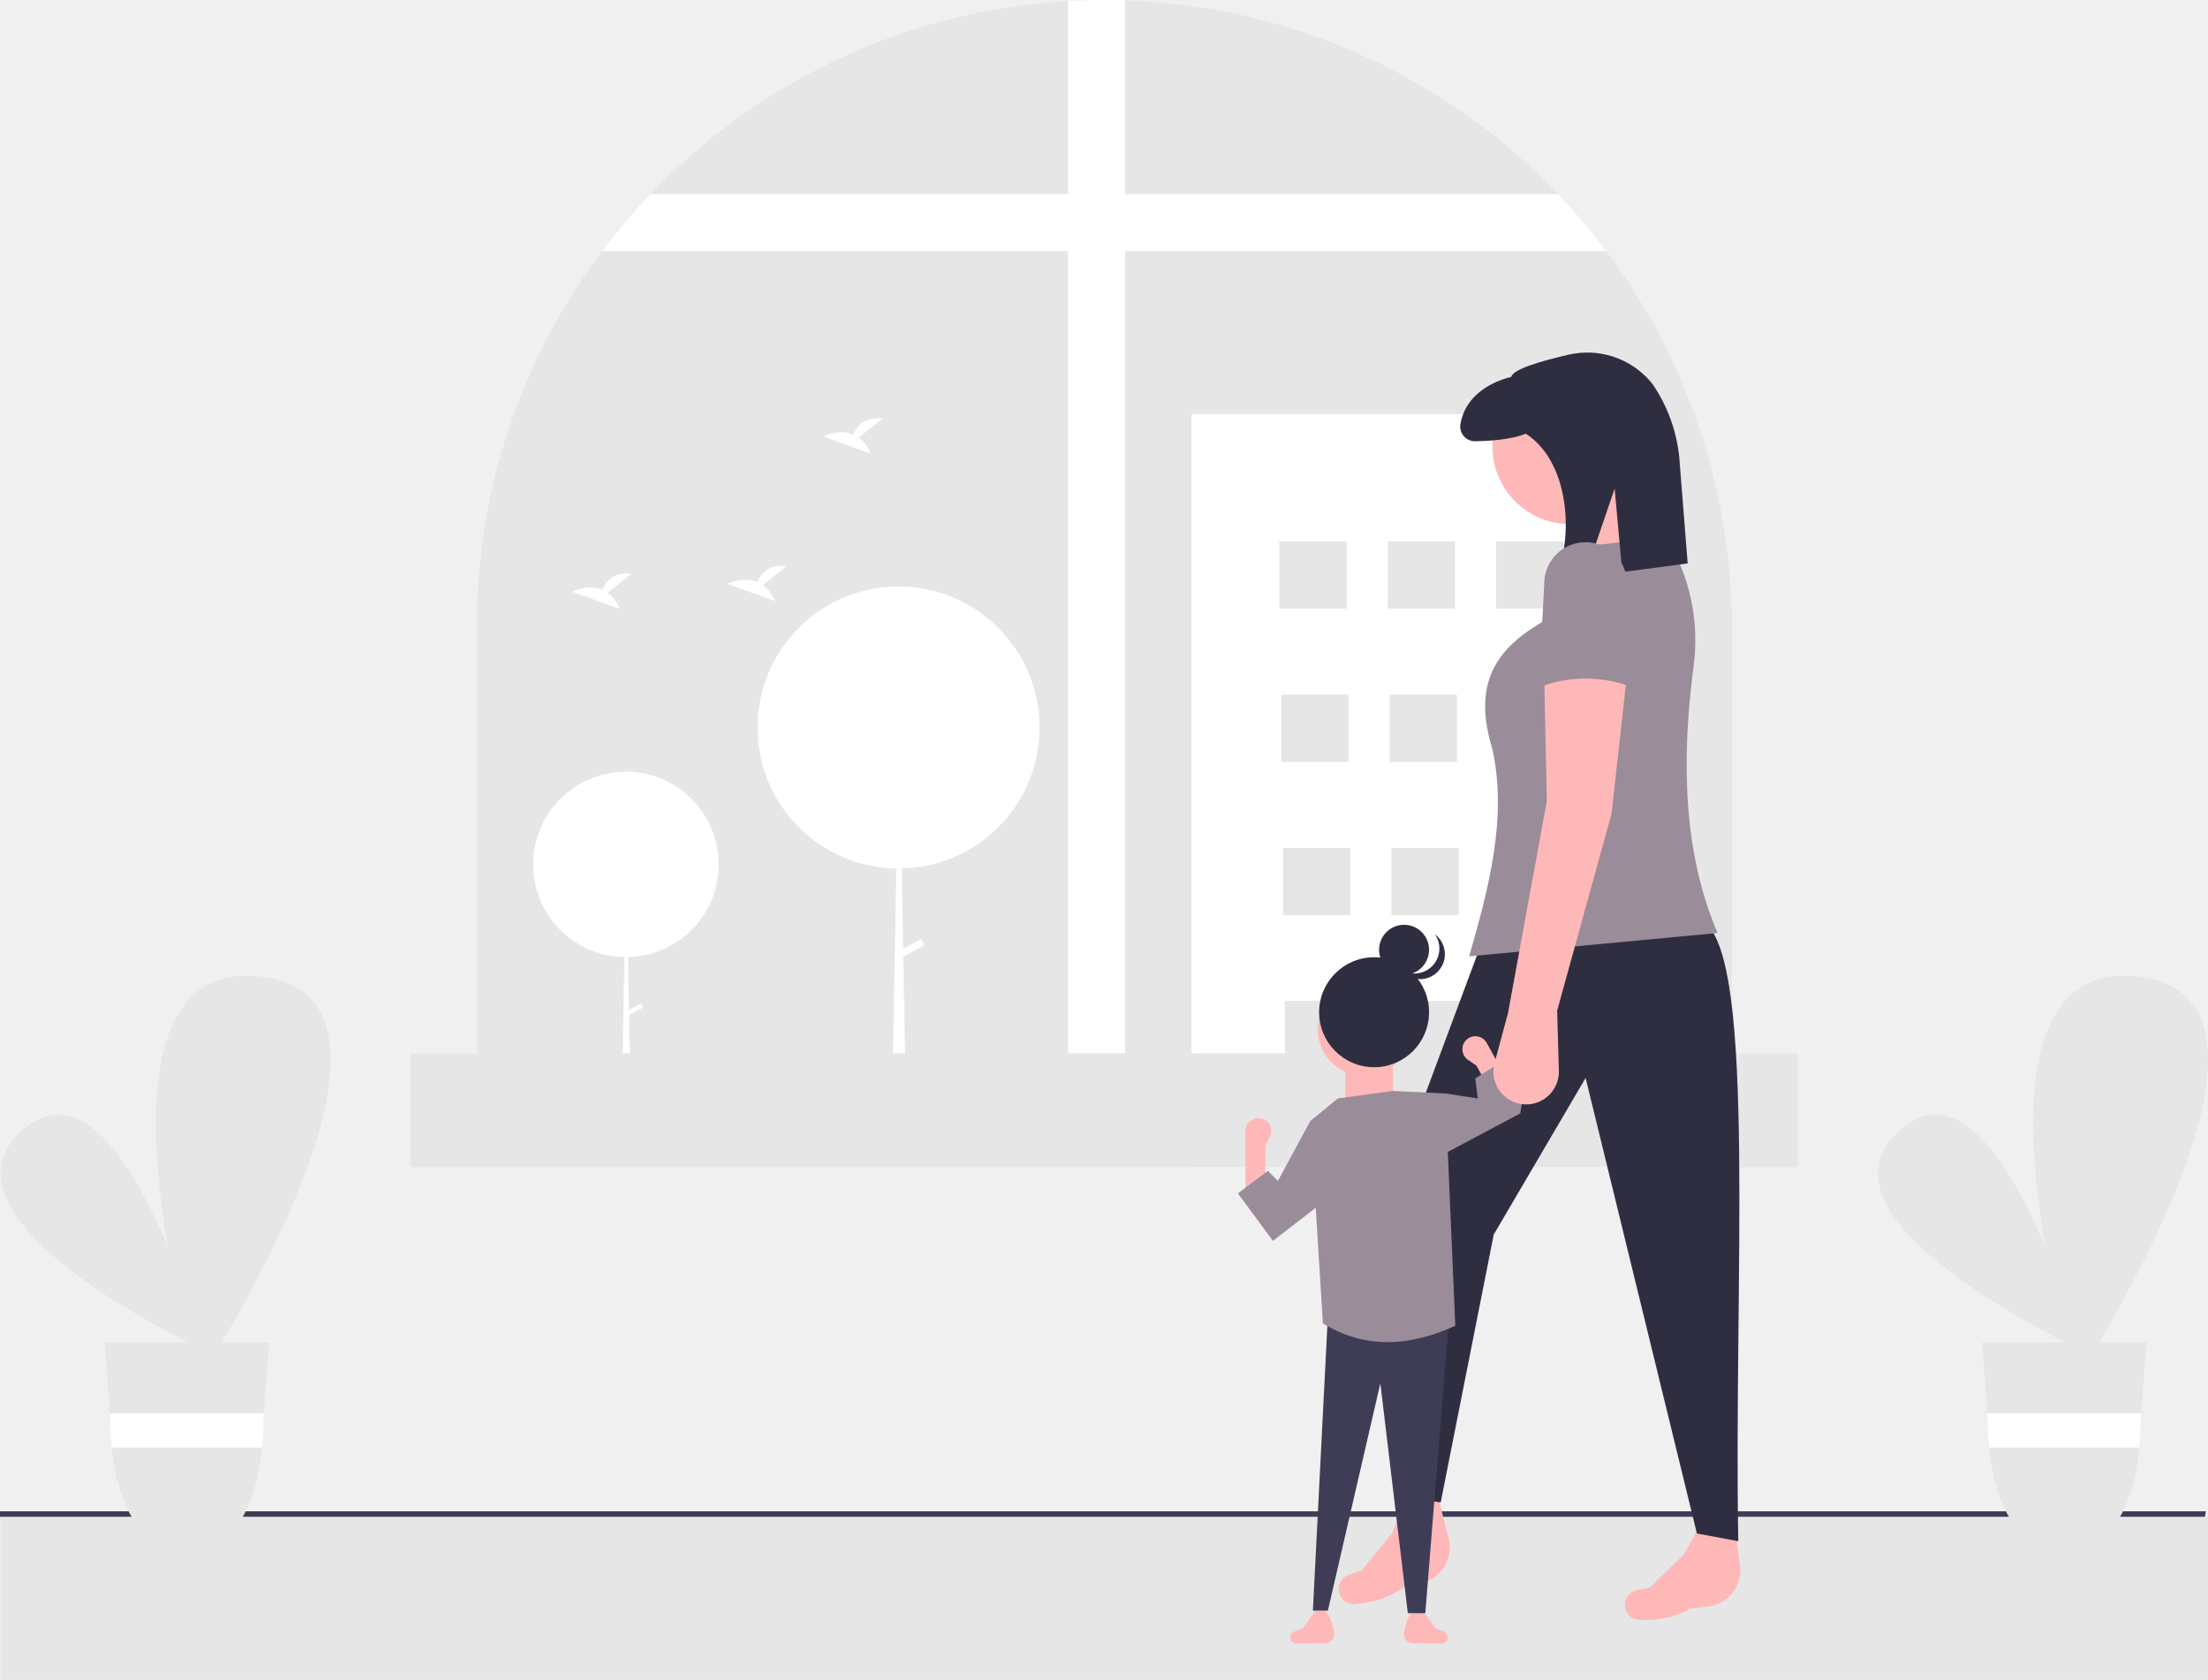
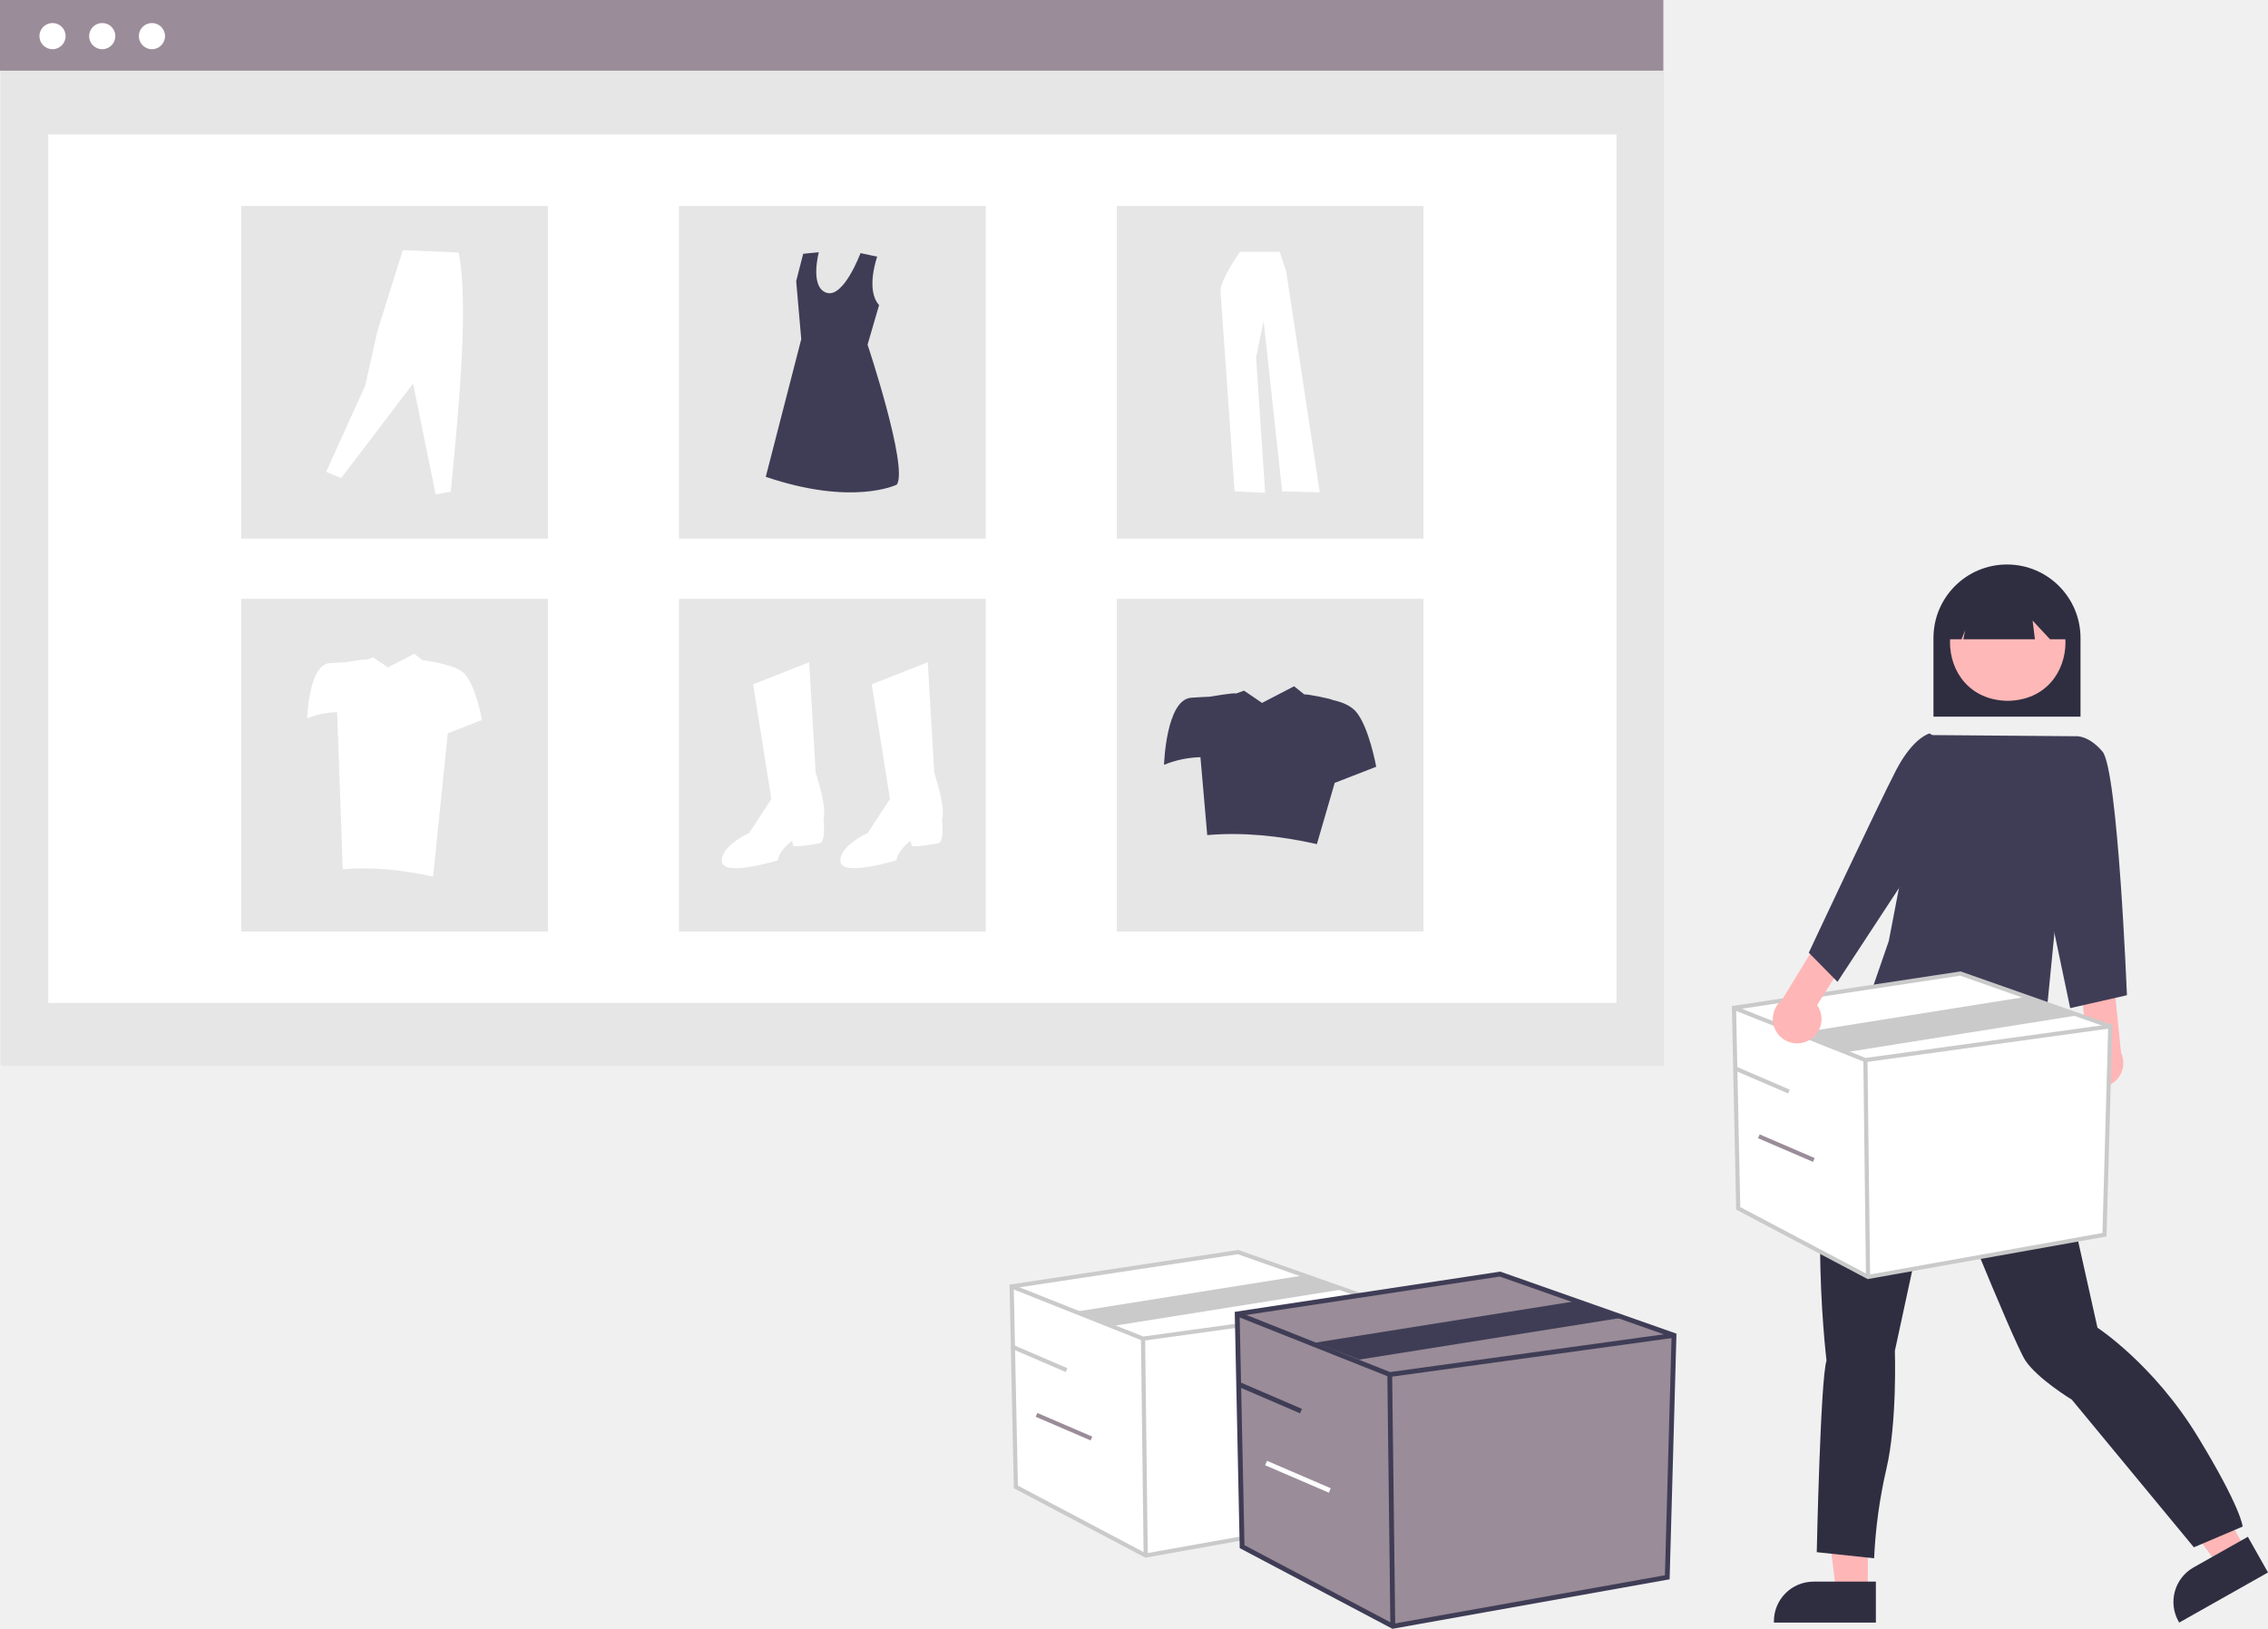
- <svg xmlns="http://www.w3.org/2000/svg" data-name="Layer 1" width="883.782" height="672.254" viewBox="0 0 883.782 672.254">
-   <rect x="0.218" y="606.996" width="883.563" height="65.257" fill="#e6e6e6" />
-   <polygon points="882.556 607.051 0 607.051 0 604.87 882.951 604.87 882.556 607.051" fill="#3f3d56" />
-   <path d="M851.298,365.062v193.182H348.92V365.062A251.191,251.191,0,0,1,585.608,114.287q7.194-.419,14.502-.414c2.776,0,5.542.041,8.287.145A250.329,250.329,0,0,1,777.723,187.448c1.357,1.357,2.693,2.724,4.029,4.112A251.036,251.036,0,0,1,851.298,365.062Z" transform="translate(-158.1093 -113.8732)" fill="#e6e6e6" />
-   <path d="M608.396,114.018v444.226H585.608V114.287q7.194-.419,14.502-.414C602.885,113.873,605.651,113.915,608.396,114.018Z" transform="translate(-158.1093 -113.8732)" fill="#fff" />
-   <path d="M801.071,214.349H399.148a251.946,251.946,0,0,1,19.318-22.788H781.752A251.948,251.948,0,0,1,801.071,214.349Z" transform="translate(-158.1093 -113.8732)" fill="#fff" />
-   <rect x="476.907" y="165.733" width="178.049" height="301.427" fill="#fff" />
-   <rect x="512.066" y="216.656" width="26.932" height="26.932" fill="#e6e6e6" />
-   <rect x="555.456" y="216.656" width="26.932" height="26.932" fill="#e6e6e6" />
-   <rect x="598.847" y="216.656" width="26.932" height="26.932" fill="#e6e6e6" />
-   <rect x="512.814" y="278.001" width="26.932" height="26.932" fill="#e6e6e6" />
-   <rect x="556.204" y="278.001" width="26.932" height="26.932" fill="#e6e6e6" />
-   <rect x="599.595" y="278.001" width="26.932" height="26.932" fill="#e6e6e6" />
-   <rect x="513.562" y="339.347" width="26.932" height="26.932" fill="#e6e6e6" />
-   <rect x="556.953" y="339.347" width="26.932" height="26.932" fill="#e6e6e6" />
-   <rect x="600.343" y="339.347" width="26.932" height="26.932" fill="#e6e6e6" />
-   <rect x="514.31" y="400.692" width="26.932" height="26.932" fill="#e6e6e6" />
-   <rect x="557.701" y="400.692" width="26.932" height="26.932" fill="#e6e6e6" />
-   <rect x="601.091" y="400.692" width="26.932" height="26.932" fill="#e6e6e6" />
-   <rect x="514.31" y="400.692" width="26.932" height="26.932" fill="#e6e6e6" />
-   <rect x="557.701" y="400.692" width="26.932" height="26.932" fill="#e6e6e6" />
-   <rect x="601.091" y="400.692" width="26.932" height="26.932" fill="#e6e6e6" />
-   <circle cx="250.528" cy="345.962" r="37.119" fill="#fff" />
-   <polygon points="250.63 345.962 250.732 345.962 252.568 451.201 248.693 451.201 250.63 345.962" fill="#fff" />
-   <rect x="411.085" y="514.494" width="1.836" height="6.934" transform="translate(520.2804 -201.7732) rotate(62.23413)" fill="#fff" />
-   <circle cx="359.658" cy="291.166" r="56.446" fill="#fff" />
-   <polygon points="359.813 291.166 359.968 291.166 362.759 451.201 356.867 451.201 359.813 291.166" fill="#fff" />
-   <rect x="521.489" y="488.158" width="2.791" height="10.545" transform="translate(557.8008 -312.9908) rotate(62.23413)" fill="#fff" />
-   <path d="M401.344,351.14l9.536-7.627c-7.408-.817-10.451,3.223-11.697,6.42-5.787-2.403-12.087.746-12.087.746l19.079,6.926A14.437,14.437,0,0,0,401.344,351.14Z" transform="translate(-158.1093 -113.8732)" fill="#fff" />
-   <path d="M501.82,288.99l9.536-7.627c-7.408-.817-10.451,3.223-11.697,6.42-5.787-2.403-12.087.746-12.087.746l19.079,6.926A14.437,14.437,0,0,0,501.82,288.99Z" transform="translate(-158.1093 -113.8732)" fill="#fff" />
-   <path d="M463.494,348.032l9.536-7.627c-7.408-.817-10.451,3.223-11.697,6.42-5.787-2.403-12.087.746-12.087.746l19.079,6.926A14.437,14.437,0,0,0,463.494,348.032Z" transform="translate(-158.1093 -113.8732)" fill="#fff" />
-   <rect x="164.398" y="421.583" width="555.205" height="45.577" fill="#e6e6e6" />
-   <path d="M239.582,654.094s-112.306-51.7-72.853-87.552S239.582,654.094,239.582,654.094Z" transform="translate(-158.1093 -113.8732)" fill="#e6e6e6" />
-   <path d="M237.627,666.158s-51.62-169.607,24.392-161.495S237.627,666.158,237.627,666.158Z" transform="translate(-158.1093 -113.8732)" fill="#e6e6e6" />
-   <path d="M199.991,651.116l2.167,28.372.034.49a130.353,130.353,0,0,0,.671,13.266c2.94,28.939,15.579,42.128,30.349,42.128s26.858-13.189,29.799-42.128a130.356,130.356,0,0,0,.671-13.266l.017-.396.009-.095,2.175-28.372Z" transform="translate(-158.1093 -113.8732)" fill="#e6e6e6" />
-   <path d="M263.706,679.488l-.009.095-.017.396a130.356,130.356,0,0,1-.671,13.266H202.862a130.353,130.353,0,0,1-.671-13.266l-.034-.49Z" transform="translate(-158.1093 -113.8732)" fill="#fff" />
-   <path d="M991.005,654.094s-112.306-51.7-72.853-87.552S991.005,654.094,991.005,654.094Z" transform="translate(-158.1093 -113.8732)" fill="#e6e6e6" />
-   <path d="M989.051,666.158s-51.62-169.607,24.392-161.495S989.051,666.158,989.051,666.158Z" transform="translate(-158.1093 -113.8732)" fill="#e6e6e6" />
-   <path d="M951.414,651.116l2.167,28.372.034.49a130.353,130.353,0,0,0,.671,13.266c2.94,28.939,15.579,42.128,30.349,42.128s26.858-13.189,29.799-42.128a130.353,130.353,0,0,0,.671-13.266l.017-.396.009-.095,2.175-28.372Z" transform="translate(-158.1093 -113.8732)" fill="#e6e6e6" />
-   <path d="M1015.13,679.488l-.009.095-.017.396a130.353,130.353,0,0,1-.671,13.266H954.285a130.353,130.353,0,0,1-.671-13.266l-.034-.49Z" transform="translate(-158.1093 -113.8732)" fill="#fff" />
-   <path d="M841.892,756.805l-7.363.865c-5.816,3.506-12.642,4.826-20.202,4.558a6.058,6.058,0,0,1-5.132-3.145h0a6.004,6.004,0,0,1,3.917-8.708l5.595-1.303,13.5-13.203,8.144-14.74,11.83,1.357,2.463,18.722h0A14.492,14.492,0,0,1,841.892,756.805Z" transform="translate(-158.1093 -113.8732)" fill="#ffb8b8" />
-   <path d="M727.217,747.333l-7.216,1.698c-5.378,4.146-12.01,6.235-19.551,6.83a6.058,6.058,0,0,1-5.457-2.54h0a6.004,6.004,0,0,1,2.899-9.097l5.41-1.932,11.908-14.656L721.621,712.065h11.908l4.58,18.319h0A14.492,14.492,0,0,1,727.217,747.333Z" transform="translate(-158.1093 -113.8732)" fill="#ffb8b8" />
-   <path d="M721.301,713.101l13.466,2.072,21.235-107.208,36.772-62.668,44.541,182.306,16.573,3.107c-1.858-102.664,7.212-231.912-13.466-247.563l-90.117,10.358L710.943,599.16Z" transform="translate(-158.1093 -113.8732)" fill="#2f2e41" />
-   <circle cx="628.449" cy="178.681" r="31.075" fill="#ffb8b8" />
-   <polygon points="671.954 226.329 634.664 232.544 625.342 199.397 652.273 191.111 671.954 226.329" fill="#ffb8b8" />
-   <path d="M845.601,487.29l-99.44,9.322c7.972-27.72,15.276-55.343,9.322-82.866-7.56-24.572-.263-39.184,19.681-50.756l13.466-30.039,36.254-4.143,0,0A78.256,78.256,0,0,1,835.992,380.558C830.826,419.736,832.221,456.091,845.601,487.29Z" transform="translate(-158.1093 -113.8732)" fill="#9a8c98" />
-   <path d="M785.859,255.853c-10.371,2.369-22.175,5.727-22.837,8.847-10.668,2.688-18.721,9.128-20.365,18.945a5.879,5.879,0,0,0,5.898,6.818c5.802-.075,14.511-.63,20.262-3.032,16.707,10.765,19.511,38.763,12.215,57.821l11.481-1.052,11.878-34.772,3.034,33.405,26.2-3.464-3.375-42.597a63.465,63.465,0,0,0-9.967-28.142,23.966,23.966,0,0,0-1.875-2.429A33.3,33.3,0,0,0,785.859,255.853Z" transform="translate(-158.1093 -113.8732)" fill="#2f2e41" />
-   <path d="M720.055,767.489a3.65,3.65,0,0,0,3.59,4.052l11.653.12a2.485,2.485,0,0,0,2.312-2.479h0a2.485,2.485,0,0,0-1.562-2.307l-3.438-1.375-5-7h-4a18.321,18.321,0,0,0-3.552,8.969l-.002.02Z" transform="translate(-158.1093 -113.8732)" fill="#ffb8b8" />
-   <path d="M692.164,767.489a3.65,3.65,0,0,1-3.59,4.052l-11.653.12a2.485,2.485,0,0,1-2.312-2.479h0a2.485,2.485,0,0,1,1.562-2.307L679.609,765.5l5-7h4a18.321,18.321,0,0,1,3.552,8.969l.002.02Z" transform="translate(-158.1093 -113.8732)" fill="#ffb8b8" />
-   <polygon points="525.5 644.627 531.5 644.627 552.5 553.627 563.5 645.627 570.5 645.627 580 527.127 531.5 526.627 525.5 644.627" fill="#3f3d56" />
-   <path d="M656.609,591.5h8v-19l1.82-3.64a5.184,5.184,0,0,0-3.848-7.441h0a5.184,5.184,0,0,0-5.972,5.123V591.5Z" transform="translate(-158.1093 -113.8732)" fill="#ffb8b8" />
-   <circle cx="546" cy="412.127" r="18.5" fill="#ffb8b8" />
-   <rect x="696.609" y="535.5" width="19" height="22" transform="translate(1254.109 979.1268) rotate(-180)" fill="#ffb8b8" />
-   <path d="M687.609,643.5c16.818,10.378,34.598,9.364,53,1l-4-93-21-1-22,3-11,9Z" transform="translate(-158.1093 -113.8732)" fill="#9a8c98" />
-   <polygon points="509.5 496.627 531.5 479.627 524.5 448.627 511.5 472.627 507.5 468.627 495.5 477.627 509.5 496.627" fill="#9a8c98" />
-   <path d="M765.265,553.097l-6.997,3.878-9.21-16.618-3.356-2.301a5.184,5.184,0,0,1-.242-8.374h0a5.184,5.184,0,0,1,7.707,1.586l2.888,5.211Z" transform="translate(-158.1093 -113.8732)" fill="#ffb8b8" />
-   <polygon points="568 467.127 594.551 453.032 608.5 445.627 610.5 433.627 601.5 424.627 590.5 431.627 591.5 439.627 578.5 437.627 568 467.127" fill="#9a8c98" />
-   <circle cx="550" cy="405.127" r="22" fill="#2f2e41" />
-   <circle cx="562" cy="380.127" r="10" fill="#2f2e41" />
-   <path d="M719.624,502.36a9.997,9.997,0,0,0,12.834-14.57A9.994,9.994,0,1,1,718.238,501.473,10.02,10.02,0,0,0,719.624,502.36Z" transform="translate(-158.1093 -113.8732)" fill="#2f2e41" />
-   <path d="M781.38,518.365l.687,24.048a13.112,13.112,0,0,1-11.802,13.421h0a13.112,13.112,0,0,1-13.962-16.468l5.396-19.966,15.537-84.938-1.036-49.72,33.147-1.036-6.215,55.935Z" transform="translate(-158.1093 -113.8732)" fill="#ffb8b8" />
-   <path d="M811.419,388.886a52.381,52.381,0,0,0-37.29,0l2.072-41.433a16.573,16.573,0,0,1,16.573-16.573h0a16.573,16.573,0,0,1,16.573,16.573Z" transform="translate(-158.1093 -113.8732)" fill="#9a8c98" />
+ <svg xmlns="http://www.w3.org/2000/svg" data-name="Layer 1" width="879.125" height="631.485" viewBox="0 0 879.125 631.485">
+   <rect id="b93b1ef9-49b5-4354-905b-d9dddde45a10" data-name="Rectangle 338" x="0.275" y="0.365" width="644.725" height="412.91" fill="#e6e6e6" />
+   <rect id="ef7485f9-8ecd-46d9-949e-abdd8aa9e360" data-name="Rectangle 339" x="18.711" y="52.154" width="607.853" height="336.693" fill="#fff" />
+   <rect id="b4c2a7ec-beab-40bc-b587-23a202562f78" data-name="Rectangle 340" width="644.725" height="27.39" fill="#9a8c98" />
+   <circle id="bd6d3ebf-cb6f-4fcb-b7cd-ad5a287d3324" data-name="Ellipse 513" cx="20.355" cy="14.004" r="5.077" fill="#fff" />
+   <circle id="efb1158e-7a7d-4adb-9063-fc7dc50c76d5" data-name="Ellipse 514" cx="39.624" cy="14.004" r="5.077" fill="#fff" />
+   <circle id="b51f9e19-f36b-4f29-afd5-008bb0fc20dd" data-name="Ellipse 515" cx="58.893" cy="14.004" r="5.077" fill="#fff" />
+   <rect id="b636d421-4358-445b-b124-1d058e78c733" data-name="Rectangle 341" x="93.5" y="79.848" width="118.887" height="128.982" fill="#e6e6e6" />
+   <rect id="ab9c902d-64a9-4a2b-a9ec-6dc7022c80f6" data-name="Rectangle 342" x="263.193" y="79.848" width="118.887" height="128.982" fill="#e6e6e6" />
+   <rect id="f4a232af-026e-479b-8040-5c62e5965d9e" data-name="Rectangle 343" x="432.885" y="79.848" width="118.887" height="128.982" fill="#e6e6e6" />
+   <rect id="ada16aa4-f84d-4851-87ee-a2852d96226a" data-name="Rectangle 344" x="93.5" y="232.176" width="118.887" height="128.982" fill="#e6e6e6" />
+   <rect id="ebfcbe07-3b81-4d69-a4f5-6a8318d20e8d" data-name="Rectangle 345" x="263.193" y="232.176" width="118.887" height="128.982" fill="#e6e6e6" />
+   <rect id="ead16b6d-d132-49a9-a42f-1f570e523a46" data-name="Rectangle 346" x="432.885" y="232.176" width="118.887" height="128.982" fill="#e6e6e6" />
+   <path id="ab8ff6e3-f37e-4992-8347-ee905fdba816-811" data-name="Path 2643" d="M452.365,399.583l21.722-8.588,2.526,42.939s4.546,13.134,3.031,18.186c0,0,1.01,8.588-1.516,9.093s-9.6,1.516-10.1,1.01-.505-2.021-.505-2.021-5.052,3.536-5.557,7.577c0,0-21.217,6.567-21.722.505s10.608-11.114,10.608-11.114l8.588-13.134Z" transform="translate(-160.4375 -134.2577)" fill="#fff" />
+   <path id="e647835b-1773-4993-9de9-376235a5ef39-812" data-name="Path 2644" d="M498.337,399.583l21.719-8.588,2.526,42.939s4.546,13.134,3.031,18.186c0,0,1.01,8.588-1.516,9.093s-9.6,1.516-10.1,1.01-.505-2.021-.505-2.021-5.052,3.536-5.557,7.577c0,0-21.217,6.567-21.722.505s10.608-11.114,10.608-11.114l8.588-13.134Z" transform="translate(-160.4375 -134.2577)" fill="#fff" />
+   <path id="ee50e840-b8e9-4cc0-9b2e-64e12816c6e5-813" data-name="Path 2645" d="M500.459,233.768s-4.625,12.924.734,18.752l-4.468,15.353s15.874,47.622,11.339,54.274c0,0-16.932,8.466-50.8-3.024l13.757-53.367-1.965-22.526,2.721-10.583,6.047-.6s-3.628,13.606,3.024,15.723,13.141-15.383,13.141-15.383Z" transform="translate(-160.4375 -134.2577)" fill="#3f3d56" />
+   <path id="b668efb4-5504-4326-941b-9be143c4d030-814" data-name="Path 2646" d="M286.858,317.195l5.837,2.388,27.858-36.613,8.755,42.98,5.837-1.061c3.744-37.055,6.8-74.85,3.051-92.726l-21.623-.929-9.816,31.311-4.776,21.225Z" transform="translate(-160.4375 -134.2577)" fill="#fff" />
+   <path id="b699d661-049e-451c-8a7e-64343ac1c335-815" data-name="Path 2647" d="M641.115,231.87s-7.966,11.074-7.577,15.543,5.44,77.327,5.44,77.327l11.852.583-3.5-52.458,2.914-14.183,7.189,66.058,14.572.389-13.017-85.681-2.526-7.577Z" transform="translate(-160.4375 -134.2577)" fill="#fff" />
+   <path id="a4f25674-ecb7-42aa-ae9a-d508200b11eb-816" data-name="Path 2648" d="M686.138,410.276c-2.115-2.538-5.751-3.91-9.242-4.652.1-.317-10.618-2.532-10.8-2.076l-4.041-3.219-12.417,6.447-6.977-4.75-3.241,1.15c.132-.572-10.061,1.194-10.061,1.194-1.947.07-4.434.192-7.218.406-9.749.75-10.5,26-10.5,26a39.85,39.85,0,0,1,14.113-2.955l2.635,30.2c13.553-1.162,27.767.19,42.5,3.5l6.909-23.74,16.089-6.257S691.138,416.275,686.138,410.276Z" transform="translate(-160.4375 -134.2577)" fill="#3f3d56" />
+   <path id="b6d7fb25-d94e-4ba0-9382-3f72a4c565e4-817" data-name="Path 2649" d="M340.878,395.895c-1.743-2.091-4.738-3.222-7.615-3.833.086-.262-8.749-2.086-8.9-1.71l-3.33-2.652-10.229,5.312-5.749-3.913-2.67.948c.109-.471-8.29.983-8.29.983-1.6.058-3.654.158-5.947.335-8.033.618-8.651,21.421-8.651,21.421a32.837,32.837,0,0,1,11.629-2.435l2.171,60.914c11.167-.958,22.879.157,35.015,2.884l5.692-55.59,13.257-5.155S344.997,400.84,340.878,395.895Z" transform="translate(-160.4375 -134.2577)" fill="#fff" />
+   <path id="abb48a01-b3b6-4bc9-9e6f-5cc93133d8eb-818" data-name="Path 2682" d="M909.888,412.109h57v-30.5a28.5,28.5,0,1,0-57,0Z" transform="translate(-160.4375 -134.2577)" fill="#2f2e41" />
+   <path id="f1b40e10-dbea-4491-93e9-bf21ee1afe95-819" data-name="Path 2683" d="M884.442,751.453h-12.259l-5.833-47.292h18.094Z" transform="translate(-160.4375 -134.2577)" fill="#ffb6b6" />
+   <path id="f19e2682-d3fb-40a9-8809-be7b68a78ac9-820" data-name="Path 2684" d="M887.57,747.45h-24.145a15.387,15.387,0,0,0-15.386,15.385v.5h39.531Z" transform="translate(-160.4375 -134.2577)" fill="#2f2e41" />
+   <path id="b3618d44-3857-42e4-aed2-10e127155f21-821" data-name="Path 2685" d="M1030.997,735.092l-10.676,6.027-28.328-38.311,15.757-8.895Z" transform="translate(-160.4375 -134.2577)" fill="#ffb6b6" />
+   <path id="a172411a-a77d-4e4f-ac70-c8342021cfb1-822" data-name="Path 2686" d="M1031.752,730.069l-21.025,11.866h0a15.387,15.387,0,0,0-5.834,20.963l.246.435,34.424-19.433Z" transform="translate(-160.4375 -134.2577)" fill="#2f2e41" />
+   <path id="bd1532c7-07e2-44c0-82ff-fc8e0d37942d-823" data-name="Path 2687" d="M952.642,538.782l.946,4.73s2.838,2.838,1.419,4.257-.946,8.042-.946,8.042c.794,12.076,16.573,79.936,19.395,93.189,0,0,21.76,14.191,38.789,42.1s17.5,35.005,17.5,35.005l-18.918,8.043-47.3-57.238s-13.245-8.042-17.976-15.137-34.064-80.418-34.064-80.418l-16.56,76.633s.946,27.909-3.311,45.885a192.522,192.522,0,0,0-4.73,34.532l-22.233-2.365s1.419-67.172,3.784-74.268c0,0-9.934-81.836,9.934-114.476l16.012-42.687,15.682-6.036Z" transform="translate(-160.4375 -134.2577)" fill="#2f2e41" />
+   <path id="e2a54528-859f-4f0e-9aca-6130773a8d3b-824" data-name="Path 2688" d="M938.682,360.565c-29.847.51-29.842,44.907,0,45.412C968.527,405.467,968.523,361.07,938.682,360.565Z" transform="translate(-160.4375 -134.2577)" fill="#ffb8b8" />
+   <path id="aeace49c-5333-476f-965d-52da8fac2318-825" data-name="Path 2689" d="M915.711,382.093h5.073l1.381-3.454-.691,3.454h27.745l-.9-7.227,6.744,7.227h6.727v-3.916a23.038,23.038,0,1,0-46.076-.033v.033Z" transform="translate(-160.4375 -134.2577)" fill="#2f2e41" />
+   <path id="aa5a3aa9-e50b-4b43-b42d-0c1415925835-826" data-name="Path 2690" d="M907.904,419.235l56.4.457-11.916,120.917s-65.959-3.481-66-23.614l6.179-17.891Z" transform="translate(-160.4375 -134.2577)" fill="#3f3d56" />
+   <path id="aca4d347-909c-4b66-b72e-6bb1477aee43-827" data-name="Path 2693" d="M966.727,552.298a9.377,9.377,0,0,1,2.7-14.122l-2.451-21.287,12.573-4.645,3.039,30.111a9.428,9.428,0,0,1-15.861,9.943Z" transform="translate(-160.4375 -134.2577)" fill="#ffb6b6" />
+   <path id="eab38d24-ad2d-4cbe-aaaa-db975580c866-828" data-name="Path 2694" d="M956.888,430.109l7.421-10.373s5.079-1.127,11.079,5.873,9.5,94.5,9.5,94.5l-22,5-13-62Z" transform="translate(-160.4375 -134.2577)" fill="#3f3d56" />
+   <polygon points="672.135 390.739 673.771 468.476 724.096 495.071 815.744 478.705 817.995 397.899 759.896 377.441 672.135 390.739" fill="#fff" />
+   <path d="M884.402,630.168,833.415,603.223l-1.661-78.916,88.658-13.433.189.066L979.252,531.593l-2.285,82.046ZM835.002,602.244l49.662,26.245,90.732-16.202,2.216-79.566L920.256,512.523,833.39,525.685Z" transform="translate(-160.4375 -134.2577)" fill="#cacaca" />
+   <polygon points="722.973 411.816 722.776 411.738 671.838 391.485 672.431 389.992 723.173 410.166 817.885 397.103 818.105 398.695 722.973 411.816" fill="#cacaca" />
+   <rect x="883.218" y="545.246" width="1.607" height="84.086" transform="translate(-167.5157 -123.4613) rotate(-0.69695)" fill="#cacaca" />
+   <polygon points="716.536 407.792 698.174 400.348 786.569 386.263 804.931 393.706 716.536 407.792" fill="#cacaca" />
+   <rect x="842.417" y="541.277" width="1.607" height="23.186" transform="translate(-158.4769 974.4608) rotate(-66.70554)" fill="#cacaca" />
+   <rect x="852.06" y="567.797" width="1.607" height="23.186" transform="translate(-177.0052 999.3509) rotate(-66.70554)" fill="#9a8c98" />
+   <polygon points="392.135 498.739 393.771 576.476 444.096 603.071 535.744 586.705 537.995 505.899 479.896 485.441 392.135 498.739" fill="#fff" />
+   <path d="M604.402,738.168,553.415,711.223l-1.661-78.916,88.658-13.433.189.066L699.252,639.593l-2.285,82.046ZM555.002,710.244l49.662,26.245,90.732-16.202,2.216-79.566L640.256,620.523,553.39,633.685Z" transform="translate(-160.4375 -134.2577)" fill="#cacaca" />
+   <polygon points="442.973 519.816 442.776 519.738 391.838 499.485 392.431 497.992 443.173 518.166 537.885 505.103 538.105 506.695 442.973 519.816" fill="#cacaca" />
+   <rect x="603.218" y="653.246" width="1.607" height="84.086" transform="translate(-168.8501 -126.8591) rotate(-0.69695)" fill="#cacaca" />
+   <polygon points="432.088 513.962 418.174 508.348 506.569 494.263 520.482 499.877 432.088 513.962" fill="#cacaca" />
+   <rect x="562.417" y="649.277" width="1.607" height="23.186" transform="translate(-426.9454 782.5758) rotate(-66.70554)" fill="#cacaca" />
+   <rect x="572.06" y="675.797" width="1.607" height="23.186" transform="translate(-445.4736 807.4659) rotate(-66.70554)" fill="#9a8c98" />
+   <polygon points="479.563 509.397 481.463 599.638 539.882 630.51 646.271 611.512 648.883 517.709 581.44 493.961 479.563 509.397" fill="#9a8c98" />
+   <path d="M700.167,765.742l-59.188-31.278-1.929-91.608,102.918-15.594.219.077L810.272,651.312l-2.652,95.242ZM642.821,733.327l57.65,30.466,105.326-18.808,2.572-92.364-66.582-23.445-100.837,15.278Z" transform="translate(-160.4375 -134.2577)" fill="#3f3d56" />
+   <polygon points="538.578 533.865 538.35 533.774 479.218 510.264 479.907 508.53 538.81 531.949 648.755 516.785 649.01 518.633 538.578 533.865" fill="#3f3d56" />
+   <rect x="698.792" y="667.161" width="1.866" height="97.61" transform="translate(-169.0945 -125.6935) rotate(-0.69695)" fill="#3f3d56" />
+   <polygon points="526.888 527.112 509.79 520.553 612.402 504.202 629.501 510.761 526.888 527.112" fill="#3f3d56" />
+   <rect x="651.428" y="662.554" width="1.866" height="26.916" transform="translate(-386.9633 873.6041) rotate(-66.70554)" fill="#3f3d56" />
+   <rect x="662.623" y="693.339" width="1.866" height="26.916" transform="translate(-408.4716 902.4975) rotate(-66.70554)" fill="#fff" />
+   <path id="af1e2e82-f248-43bd-a869-489ddf745161-829" data-name="Path 2691" d="M861.105,537.851a9.377,9.377,0,0,0,3.673-13.9l11.422-18.13-9.324-9.628-15.771,25.829a9.428,9.428,0,0,0,10,15.83Z" transform="translate(-160.4375 -134.2577)" fill="#ffb6b6" />
+   <path id="ed6195a6-5e50-4e12-8380-54bfefa6b2ae-830" data-name="Path 2692" d="M916.571,424.001l-8.183-5.392s-6.315,1.416-13.031,14.334-33.8,70.672-33.8,70.672l11.133,11.3,29.7-45.309Z" transform="translate(-160.4375 -134.2577)" fill="#3f3d56" />
</svg>
